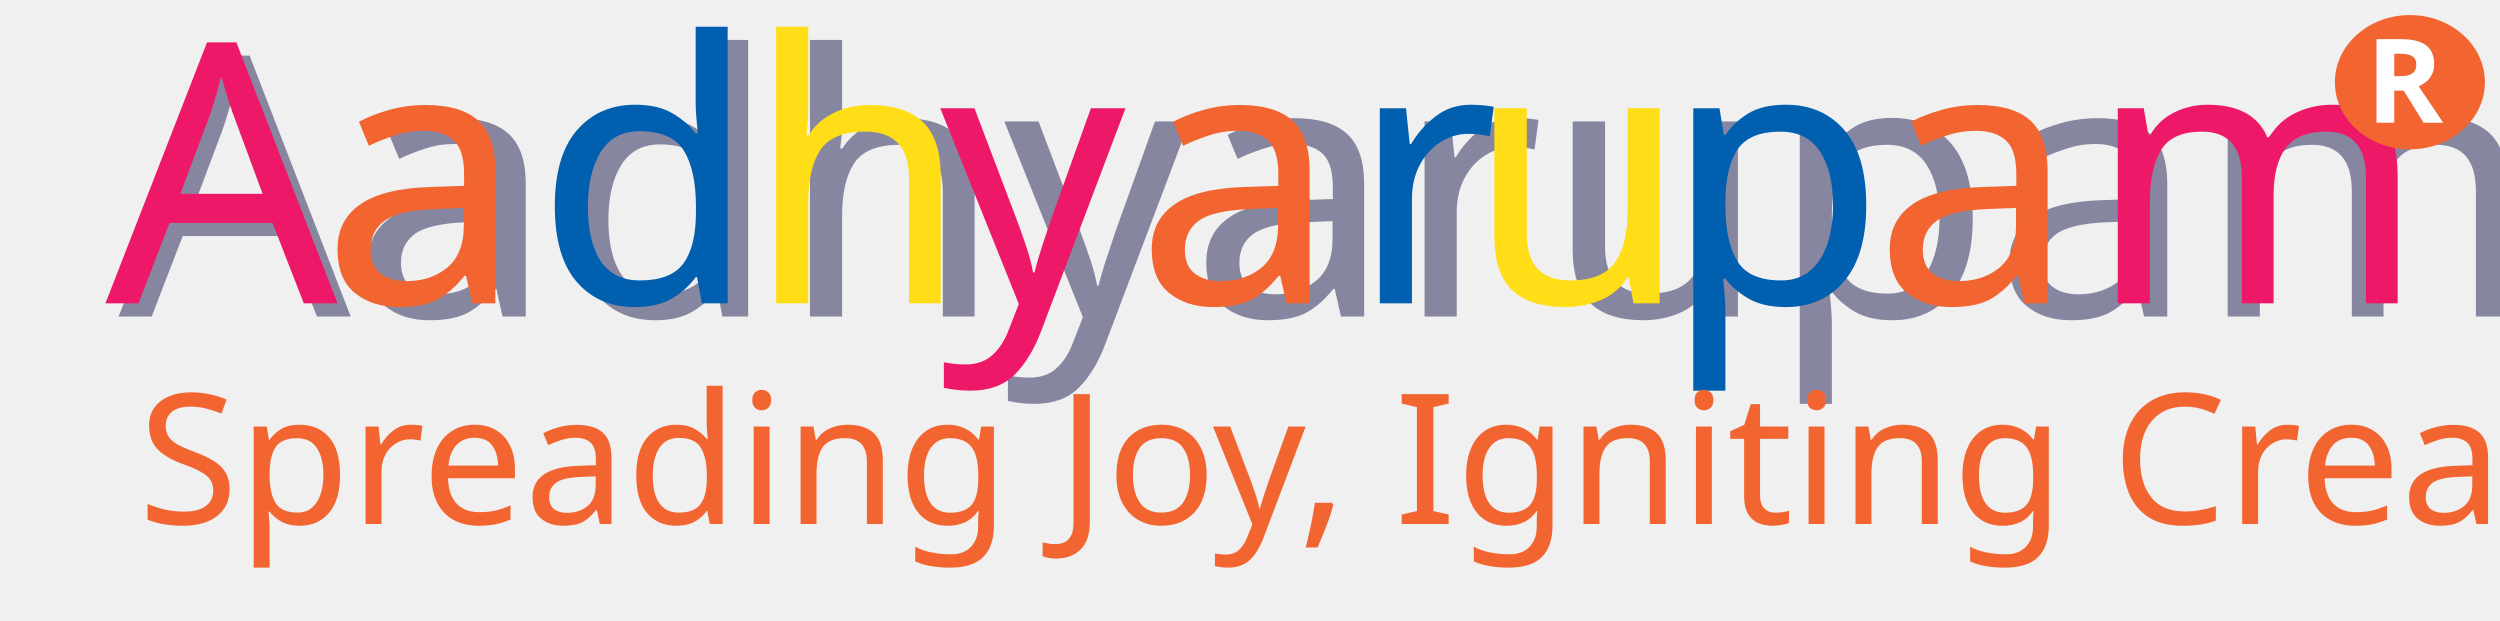
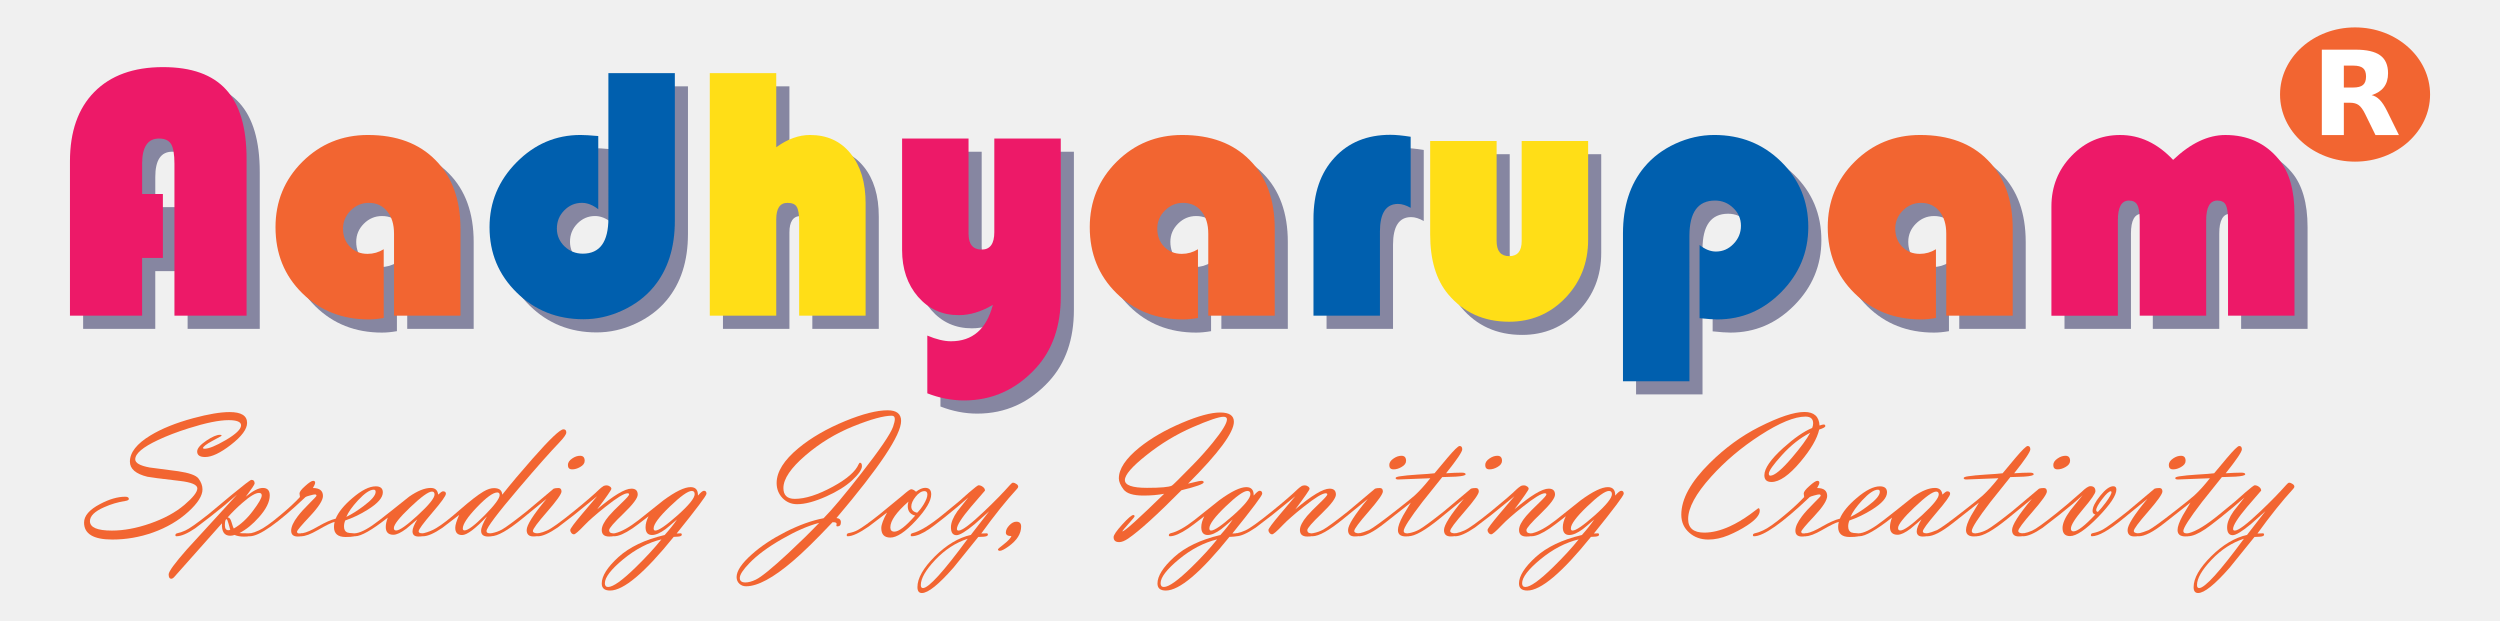
- <svg xmlns="http://www.w3.org/2000/svg" id="Layer_1" data-name="Layer 1" viewBox="0 0 284.56 70.62" version="1.1">
-   <defs id="defs4">
-     <style id="style2">
-       .cls-1 {
+ <svg xmlns="http://www.w3.org/2000/svg" data-name="Layer 1" version="1.1" viewBox="0 0 284.56 70.62">
+   <defs>
+     <style>.cls-1 {
        opacity: 0.5;
      }

      .cls-2, .cls-3 {
        font-size: 41.42px;
        font-family: Bauhaus93, "Bauhaus 93";
      }

      .cls-2 {
        fill: #1b1c51;
      }

      .cls-3 {
        fill: #ed1968;
      }

      .cls-4, .cls-9 {
        fill: #f26531;
      }

      .cls-5 {
        fill: #005fae;
      }

      .cls-6, .cls-8 {
        fill: #ffde17;
      }

      .cls-6 {
        letter-spacing: 0em;
      }

      .cls-7 {
        letter-spacing: 0em;
      }

      .cls-9 {
        font-size: 20.71px;
        font-family: VladimirScript, Vladimir Script;
      }

      .cls-10 {
        font-size: 10.36px;
        fill: #fff;
        font-family: Calibri-Bold, Calibri;
        font-weight: 700;
-       }
-     </style>
+       }</style>
  </defs>
-   <g id="g42">
-     <g id="g32" transform="translate(12)">
-       <g class="cls-1" id="g8">
-         <text class="cls-2" transform="translate(1.5,36.03)" id="text6">Aadhyarupam</text>
+   <g transform="translate(-6.2425 1.4025)" opacity=".998">
+     <g transform="translate(12)">
+       <g class="cls-1">
+         <g class="cls-2" transform="translate(1.5,36.03)" fill="#1b1c51" aria-label="Aadhyarupam">
+           <path d="m12.782-13.854v7.281h-2.366v6.573h-8.211v-17.555q0-5.097 2.771-7.908 2.791-2.831 7.827-2.831 4.854 0 7.18 2.568 2.326 2.548 2.326 7.888v17.838h-8.211v-17.292q0-1.618-0.384-2.245-0.384-0.627-1.375-0.627-1.921 0-1.921 2.872v3.438z" />
+           <path d="m37.921-7.564v7.827q-0.93 0.162-1.699 0.162-4.551 0-7.584-2.993-3.034-2.993-3.034-7.503 0-4.389 3.054-7.443 3.074-3.054 7.463-3.054 4.894 0 7.706 2.872 2.831 2.852 2.831 7.807v9.89h-7.564v-9.344q0-1.598-0.789-2.548-0.769-0.951-2.083-0.951-1.193 0-2.063 0.87-0.87 0.87-0.87 2.063 0 1.254 0.789 2.063t2.002 0.809q0.991 0 1.84-0.526z" />
+           <path d="m63.485-27.607h7.564v16.807q0 4.631-2.427 7.544-1.395 1.679-3.559 2.67-2.144 0.991-4.409 0.991-4.51 0-7.604-3.034-3.094-3.034-3.094-7.443 0-4.267 3.074-7.382 3.074-3.115 7.281-3.115 0.667 0 2.022 0.121v8.332q-0.93-0.728-1.861-0.728-1.173 0-2.022 0.87-0.829 0.849-0.829 2.063 0 1.173 0.87 2.022 0.87 0.829 2.083 0.829 2.912 0 2.912-4.025z" />
+           <path d="m82.597-27.607v8.434q1.921-1.395 3.843-1.395 2.912 0 4.611 2.103 1.719 2.103 1.719 5.683v12.782h-7.564v-10.658q0-1.294-0.283-1.739-0.263-0.445-1.052-0.445-1.274 0-1.274 1.881v10.962h-7.564v-27.607z" />
+           <path d="m99.788 8.838v-6.573q1.537 0.647 2.69 0.647 3.681 0 4.773-4.146-1.982 1.173-3.883 1.173-2.811 0-4.631-2.083-1.82-2.103-1.82-5.339v-12.681h7.564v10.84q0 1.8 1.497 1.8 1.436 0 1.436-1.982v-10.658h7.564v18q0 5.036-2.831 8.13-3.377 3.681-8.171 3.681-2.103 0-4.186-0.809z" />
+           <path d="m130.59-7.564v7.827q-0.93 0.162-1.699 0.162-4.551 0-7.584-2.993-3.034-2.993-3.034-7.503 0-4.389 3.054-7.443 3.074-3.054 7.463-3.054 4.894 0 7.706 2.872 2.831 2.852 2.831 7.807v9.89h-7.564v-9.344q0-1.598-0.789-2.548-0.769-0.951-2.083-0.951-1.193 0-2.063 0.87t-0.87 2.063q0 1.254 0.789 2.063t2.002 0.809q0.991 0 1.84-0.526z" />
+           <path d="m154.8-20.366v8.09q-0.789-0.445-1.436-0.445-2.063 0-2.063 3.155v9.566h-7.564v-11.022q0-4.369 2.386-6.957 2.386-2.609 6.371-2.609 0.89 0 2.306 0.222z" />
+           <path d="m157.02-19.881h7.564v11.386q0 1.719 1.436 1.719 1.416 0 1.416-1.719v-11.386h7.564v11.245q0 3.924-2.609 6.634-2.609 2.69-6.391 2.69-4.308 0-6.937-3.135-2.043-2.447-2.043-6.795z" />
+           <path d="m186.53 7.463h-7.564v-16.827q0-4.631 2.427-7.544 1.395-1.679 3.539-2.67 2.164-0.991 4.429-0.991 4.51 0 7.604 3.034 3.094 3.034 3.094 7.443 0 4.288-3.074 7.402-3.074 3.115-7.281 3.115-0.688 0-2.022-0.142v-8.332q0.93 0.748 1.861 0.748 1.173 0 2.002-0.87 0.849-0.87 0.849-2.063t-0.87-2.022q-0.87-0.849-2.083-0.849-2.912 0-2.912 4.025z" />
+           <path d="m214.58-7.564v7.827q-0.93 0.162-1.699 0.162-4.551 0-7.584-2.993-3.034-2.993-3.034-7.503 0-4.389 3.054-7.443 3.074-3.054 7.463-3.054 4.894 0 7.706 2.872 2.831 2.852 2.831 7.807v9.89h-7.564v-9.344q0-1.598-0.789-2.548-0.769-0.951-2.083-0.951-1.193 0-2.063 0.87t-0.87 2.063q0 1.254 0.789 2.063t2.002 0.809q0.991 0 1.84-0.526z" />
+           <path d="m255.4 0h-7.564v-10.881q0-1.254-0.263-1.739-0.263-0.485-0.951-0.485-1.274 0-1.274 2.245v10.861h-7.564v-10.881q0-1.254-0.283-1.739-0.263-0.485-0.951-0.485-1.254 0-1.254 2.245v10.861h-7.564v-12.418q0-3.398 2.285-5.764 2.285-2.386 5.542-2.386 3.357 0 6.027 2.831 2.973-2.831 5.946-2.831 3.782 0 6.067 2.751 1.8 2.144 1.8 6.249z" />
+         </g>
      </g>
-       <text class="cls-3" transform="translate(0,34.53)" id="text30">A<tspan class="cls-4" x="24.51" y="0" id="tspan10">a</tspan>
-         <tspan class="cls-5" x="48.87" y="0" id="tspan12">d</tspan>
-         <tspan class="cls-6" x="72.83" y="0" id="tspan14">h</tspan>
-         <tspan class="cls-7" x="94.98" y="0" id="tspan16">y</tspan>
-         <tspan class="cls-4" x="117.19" y="0" id="tspan18">a</tspan>
-         <tspan class="cls-5" x="141.54" y="0" id="tspan20">r</tspan>
-         <tspan class="cls-8" x="154.83" y="0" id="tspan22">u</tspan>
-         <tspan class="cls-5" x="177.22" y="0" id="tspan24">p</tspan>
-         <tspan class="cls-4" x="201.19" y="0" id="tspan26">a</tspan>
-         <tspan x="225.54" y="0" id="tspan28">m</tspan>
-       </text>
+       <g class="cls-3" transform="translate(0,34.53)" fill="#ed1968" aria-label="Aadhyarupam">
+         <path d="m12.782-13.854v7.281h-2.366v6.573h-8.211v-17.555q0-5.097 2.771-7.908 2.791-2.831 7.827-2.831 4.854 0 7.18 2.568 2.326 2.548 2.326 7.888v17.838h-8.211v-17.292q0-1.618-0.384-2.245-0.384-0.627-1.375-0.627-1.921 0-1.921 2.872v3.438z" fill="#ed1968" />
+         <path d="m37.919-7.564v7.827q-0.93 0.162-1.699 0.162-4.551 0-7.584-2.993-3.034-2.993-3.034-7.503 0-4.389 3.054-7.443 3.074-3.054 7.463-3.054 4.894 0 7.706 2.872 2.831 2.852 2.831 7.807v9.89h-7.564v-9.344q0-1.598-0.789-2.548-0.769-0.951-2.083-0.951-1.193 0-2.063 0.87-0.87 0.87-0.87 2.063 0 1.254 0.789 2.063t2.002 0.809q0.991 0 1.84-0.526z" fill="#f26531" />
+         <path d="m63.492-27.607h7.564v16.807q0 4.631-2.427 7.544-1.395 1.679-3.559 2.67-2.144 0.991-4.409 0.991-4.51 0-7.604-3.034-3.094-3.034-3.094-7.443 0-4.267 3.074-7.382 3.074-3.115 7.281-3.115 0.667 0 2.022 0.121v8.332q-0.93-0.728-1.861-0.728-1.173 0-2.022 0.87-0.829 0.849-0.829 2.063 0 1.173 0.87 2.022 0.87 0.829 2.083 0.829 2.912 0 2.912-4.025z" fill="#005fae" />
+         <path d="m82.598-27.607v8.434q1.921-1.395 3.843-1.395 2.912 0 4.611 2.103 1.719 2.103 1.719 5.683v12.782h-7.564v-10.658q0-1.294-0.283-1.739-0.263-0.445-1.052-0.445-1.274 0-1.274 1.881v10.962h-7.564v-27.607z" fill="#ffde17" />
+         <path d="m99.793 8.838v-6.573q1.537 0.647 2.69 0.647 3.681 0 4.773-4.146-1.982 1.173-3.883 1.173-2.811 0-4.631-2.083-1.82-2.103-1.82-5.339v-12.681h7.564v10.84q0 1.8 1.497 1.8 1.436 0 1.436-1.982v-10.658h7.564v18q0 5.036-2.831 8.13-3.377 3.681-8.171 3.681-2.103 0-4.186-0.809z" />
+         <path d="m130.6-7.564v7.827q-0.93 0.162-1.699 0.162-4.551 0-7.584-2.993-3.034-2.993-3.034-7.503 0-4.389 3.054-7.443 3.074-3.054 7.463-3.054 4.894 0 7.706 2.872 2.831 2.852 2.831 7.807v9.89h-7.564v-9.344q0-1.598-0.789-2.548-0.769-0.951-2.083-0.951-1.193 0-2.063 0.87t-0.87 2.063q0 1.254 0.789 2.063t2.002 0.809q0.991 0 1.84-0.526z" fill="#f26531" />
+         <path d="m154.81-20.366v8.09q-0.789-0.445-1.436-0.445-2.063 0-2.063 3.155v9.566h-7.564v-11.022q0-4.369 2.386-6.957 2.386-2.609 6.371-2.609 0.89 0 2.306 0.222z" fill="#005fae" />
+         <path d="m157.03-19.881h7.564v11.386q0 1.719 1.436 1.719 1.416 0 1.416-1.719v-11.386h7.564v11.245q0 3.924-2.609 6.634-2.609 2.69-6.391 2.69-4.308 0-6.937-3.135-2.043-2.447-2.043-6.795z" fill="#ffde17" />
+         <path d="m186.54 7.463h-7.564v-16.827q0-4.631 2.427-7.544 1.395-1.679 3.539-2.67 2.164-0.991 4.429-0.991 4.51 0 7.604 3.034 3.094 3.034 3.094 7.443 0 4.288-3.074 7.402-3.074 3.115-7.281 3.115-0.688 0-2.022-0.142v-8.332q0.93 0.748 1.861 0.748 1.173 0 2.002-0.87 0.849-0.87 0.849-2.063t-0.87-2.022q-0.87-0.849-2.083-0.849-2.912 0-2.912 4.025z" fill="#005fae" />
+         <path d="m214.6-7.564v7.827q-0.93 0.162-1.699 0.162-4.551 0-7.584-2.993-3.034-2.993-3.034-7.503 0-4.389 3.054-7.443 3.074-3.054 7.463-3.054 4.894 0 7.706 2.872 2.831 2.852 2.831 7.807v9.89h-7.564v-9.344q0-1.598-0.789-2.548-0.769-0.951-2.083-0.951-1.193 0-2.063 0.87t-0.87 2.063q0 1.254 0.789 2.063t2.002 0.809q0.991 0 1.84-0.526z" fill="#f26531" />
+         <path d="m255.41 0h-7.564v-10.881q0-1.254-0.263-1.739-0.263-0.485-0.951-0.485-1.274 0-1.274 2.245v10.861h-7.564v-10.881q0-1.254-0.283-1.739-0.263-0.485-0.951-0.485-1.254 0-1.254 2.245v10.861h-7.564v-12.418q0-3.398 2.285-5.764 2.285-2.386 5.542-2.386 3.357 0 6.027 2.831 2.973-2.831 5.946-2.831 3.782 0 6.067 2.751 1.8 2.144 1.8 6.249z" />
+       </g>
    </g>
-     <text class="cls-9" id="text34" x="15.74" y="59.637">Spreading Joy, Igniting Creativity</text>
-     <g id="g40" transform="translate(4.083565,-4.513414)">
-       <ellipse class="cls-4" cx="270.219" cy="13.87" rx="8.539" ry="7.64" id="ellipse36" style="stroke-width:0.864" />
-       <text xml:space="preserve" style="font-style:normal;font-weight:normal;font-size:13.333px;line-height:1.25;font-family:sans-serif;fill:#ffffff;fill-opacity:1;stroke:none" x="265.217" y="18.484" id="text51">
-         <tspan id="tspan49" x="265.217" y="18.484" style="font-style:normal;font-variant:normal;font-weight:bold;font-stretch:normal;font-size:13.333px;font-family:sans-serif;-inkscape-font-specification:'sans-serif Bold';fill:#ffffff">R</tspan>
-       </text>
+     <g class="cls-9" fill="#f26531" aria-label="Spreading Joy, Igniting Creativity">
+       <path d="m29.291 54.297q0 1.082-1.598 2.538-1.669 1.527-4.045 2.376-2.255 0.799-4.621 0.799-3.216 0-3.216-1.931 0-1.153 1.81-2.103 1.577-0.839 2.872-0.839 0.415 0 0.415 0.253 0 0.172-0.425 0.233-1.234 0.192-2.386 0.708-1.618 0.708-1.618 1.588 0 1.072 2.498 1.072 2.033 0 4.358-0.809 2.376-0.829 3.893-2.114 1.476-1.254 1.476-1.881 0-0.617-1.992-0.849-3.297-0.384-3.691-0.475-1.992-0.485-1.992-1.719 0-1.567 2.336-2.983 1.911-1.163 4.864-1.962 2.589-0.698 4.146-0.698 1.992 0 1.992 1.234 0 1.062-1.851 2.498-1.79 1.385-2.922 1.385-0.91 0-0.91-0.627 0-0.526 1.042-1.234 0.991-0.667 1.547-0.667 0.192 0 0.192 0.121l-1.042 0.566q-1.042 0.566-1.082 0.829 0.051 0.071 0.172 0.071 0.728 0 2.397-0.971 1.77-1.032 1.77-1.699 0-0.587-1.416-0.587-1.618 0-4.561 0.93-1.982 0.627-3.479 1.335-2.589 1.214-2.589 2.194 0 0.627 1.638 0.93l3.246 0.425q1.901 0.283 2.316 0.829 0.455 0.617 0.455 1.234z" />
+       <path d="m33.224 54.894q-1.335 1.183-2.963 2.457l-1.81 1.385q-1.325 0.9-2.124 0.9-0.121 0-0.121-0.131 0-0.172 0.253-0.222 0.344-0.061 0.88-0.303 0.637-0.273 2.67-1.881l2.508-2.093q2.174-1.79 2.336-1.79 0.374 0 0.374 0.415 0 0.162-1.011 1.507 1.193-1.001 1.942-1.001 0.789 0 0.789 0.849 0 1.102-1.234 2.488-1.062 1.203-2.215 1.8 0.121 0.03 1.193 0.03 0.131 0 0.131 0.162 0 0.212-0.789 0.212-0.647 0-1.092-0.192-0.243 0.091-0.495 0.091-1.011 0-0.94-1.416l-5.41 6.088q-0.192 0.222-0.354 0.222-0.303 0-0.303-0.495 0-0.485 2.073-2.842l2.103-2.296zm-0.374 3.863q1.173-0.667 2.174-2.002 1.011-1.335 1.011-1.77 0-0.283-0.313-0.283-0.597 0-1.891 1.133-0.93 0.809-1.679 1.658 0.293 0 0.435 0.516 0.192 0.657 0.263 0.748zm-0.404 0.142-0.182-0.667q-0.152-0.536-0.222-0.536-0.202 0-0.202 0.688 0 0.566 0.404 0.566 0.111 0 0.202-0.051z" />
+       <path d="m40.384 55.167q-0.051-0.334-0.051-0.404 0-0.273 0.647-0.849 0.657-0.587 0.9-0.587 0.233 0 0.233 0.212 0 0.182-0.253 0.607 1.143 0 1.143 0.91 0 0.718-1.476 2.296-1.476 1.567-1.476 1.76 0 0.182 0.192 0.202l0.334-0.01q0.142 0 0.142 0.162 0 0.202-0.587 0.202-0.748 0-0.748-0.667 0-0.657 0.748-1.638 0.465-0.617 1.385-1.527 0.748-0.738 0.748-0.809 0-0.152-0.172-0.152-0.152 0-0.576 0.121-0.425 0.111-0.506 0.182-4.702 4.46-6.34 4.46-0.121 0-0.121-0.131 0-0.172 0.273-0.222 0.334-0.061 0.88-0.313 0.819-0.364 2.447-1.729 1.446-1.203 2.235-2.073z" />
+       <path d="m44.328 57.998q-0.506 0.121-1.901 0.93-1.234 0.708-1.871 0.708-0.121 0-0.121-0.131 0-0.182 0.263-0.222 0.617-0.101 1.739-0.758 1.234-0.708 2.012-0.89 0.465-1.123 1.921-2.356 1.547-1.325 2.639-1.325 0.809 0 0.809 0.688 0 0.9-1.709 1.962-1.254 0.789-2.568 1.234-0.142 0.324-0.142 0.678 0 0.526 0.364 0.688 0.182 0.071 0.688 0.091 0.364 0.01 0.364 0.172 0 0.253-1.244 0.253-1.315 0-1.315-1.143 0-0.263 0.071-0.576zm1.335-0.566q0.93-0.455 1.962-1.234 1.375-1.021 1.375-1.618 0-0.243-0.222-0.243-0.657 0-1.79 1.214-1.011 1.102-1.325 1.881z" />
+       <path d="m50.385 57.513q-2.7 2.124-3.721 2.124-0.121 0-0.121-0.131 0-0.182 0.243-0.222 0.951-0.152 2.629-1.466l1.304-1.021 2.093-1.669q1.436-0.991 2.457-0.991 0.758 0 0.849 0.758 0.394-0.374 0.546-0.374 0.334 0 0.334 0.273 0 0.354-1.557 2.164-1.547 1.81-1.547 2.114 0 0.212 0.334 0.222 0.334 0.01 0.334 0.172 0 0.202-0.688 0.202-0.678 0-0.678-0.597 0-0.475 0.546-1.355l-1.254 1.062q-0.92 0.688-1.466 0.688-0.87 0-0.87-0.88 0-0.485 0.233-1.072zm5.026-2.963q-0.597 0-2.467 1.78-1.871 1.78-1.871 2.376 0 0.273 0.263 0.273 0.576 0 2.467-1.739 1.901-1.749 1.901-2.356 0-0.334-0.293-0.334z" />
+       <path d="m58.505 57.21-1.911 1.466q-1.416 0.961-2.194 0.961-0.121 0-0.121-0.121 0-0.182 0.202-0.233 0.779-0.192 1.416-0.576 0.961-0.566 2.69-2.083 1.739-1.517 2.68-2.073 0.667-0.394 1.203-0.394 0.9 0 0.94 0.748 1.517-1.911 3.438-4.085 2.953-3.357 3.529-3.357 0.324 0 0.324 0.364 0 0.303-0.819 1.163-1.527 1.588-4.551 5.137-3.711 4.358-3.711 4.925 0 0.233 0.334 0.243 0.334 0.01 0.334 0.172 0 0.202-0.485 0.202-0.799 0-0.799-0.657 0-0.526 0.667-1.638-1.992 2.124-2.831 2.124-0.779 0-0.779-0.829 0-0.465 0.445-1.456zm0.617 1.76q0.576 0 2.285-1.719 1.709-1.729 1.709-2.306 0-0.293-0.273-0.293-0.708 0-2.316 1.679-1.608 1.679-1.608 2.427 0 0.212 0.202 0.212z" />
+       <path d="m71.368 52.022q-0.485 0-0.485-0.495 0-0.415 0.495-0.748 0.445-0.303 0.89-0.303 0.526 0 0.526 0.576 0 0.415-0.526 0.708-0.455 0.263-0.9 0.263zm-4.47 7.008q0 0.273 0.587 0.273 0.131 0 0.131 0.162 0 0.192-0.667 0.192-0.758 0-0.758-0.728 0-0.849 2.255-3.549l-2.761 2.255q-2.447 2.002-3.549 2.002-0.121 0-0.121-0.131 0-0.182 0.202-0.222 0.637-0.121 1.163-0.415 0.657-0.364 2.791-2.053l3.094-2.599q0.202-0.071 0.546-0.071 0.344 0 0.344 0.394 0 0.425-1.628 2.296-1.628 1.861-1.628 2.194z" />
+       <path d="m74.21 56.573q2.781-2.356 3.903-2.356 0.718 0 0.718 0.678 0 0.597-1.628 2.164-1.628 1.557-1.628 1.881 0 0.324 0.364 0.354 0.364 0.02 0.364 0.172 0 0.202-0.728 0.202-0.839 0-0.839-0.748 0-0.627 0.809-1.588 0.415-0.495 1.497-1.527 0.809-0.769 0.809-0.93 0-0.131-0.182-0.131-0.576 0-2.508 1.537-1.608 1.274-2.386 2.093-0.991 1.042-1.203 1.042-0.162 0-0.293-0.152-0.131-0.162-0.131-0.334 0-0.233 1.395-1.881l1.669-1.972-2.589 2.103-1.911 1.466q-1.456 0.991-2.235 0.991-0.131 0-0.131-0.121 0-0.182 0.283-0.243 0.384-0.071 0.9-0.303 0.738-0.324 3.014-2.164 2.043-1.658 2.943-2.538 0.152-0.152 0.475-0.364 0.162-0.061 0.344-0.061 0.172 0 0.344 0.121 0.182 0.111 0.182 0.273 0 0.182-1.618 2.336z" />
+       <path d="m80.065 57.361q-1.426 1.112-1.83 1.375-1.335 0.9-2.073 0.9-0.131 0-0.131-0.121 0-0.172 0.243-0.233 1.072-0.253 2.659-1.486l2.831-2.255q2.043-1.497 3.084-1.497 0.86 0 0.839 0.961 0.475-0.546 0.678-0.546 0.293 0 0.293 0.334 0 0.313-3.398 4.53 0.061 0 0.233-0.01 0.142-0.01 0.222-0.01 0.131 0 0.131 0.162 0 0.172-0.394 0.212l-0.526 0.03q-4.925 6.108-7.24 6.108-0.951 0-0.951-0.799 0-1.274 1.891-3.003 1.891-1.719 5.269-2.518 0.87-0.971 1.406-1.77-1.032 0.9-1.304 1.102-0.91 0.667-1.537 0.667-0.738 0-0.738-0.89 0-0.566 0.344-1.244zm5.248-2.518q0-0.364-0.334-0.364-0.647 0-2.498 1.78-1.84 1.77-1.84 2.478 0 0.253 0.192 0.253 0.566 0 2.498-1.709 1.982-1.76 1.982-2.437zm-3.782 5.147q-2.255 0.546-4.348 2.265-2.093 1.729-2.093 2.73 0 0.425 0.374 0.425 0.849 0 3.165-2.265 1.729-1.689 2.902-3.155z" />
+       <path d="m101.45 57.564q0.506 0.04 0.506 0.485 0 0.465-0.394 0.465-0.091 0-0.111-0.051-0.02-0.04 0-0.111 0.02-0.101 0.02-0.121 0-0.212-0.465-0.192-2.811 2.983-4.52 4.429-3.347 2.862-5.319 2.862-0.465 0-0.769-0.293-0.313-0.293-0.313-0.758 0-1.042 1.729-2.579 1.557-1.395 3.843-2.558 2.336-1.183 4.328-1.557 1.416-1.416 4.277-5.087 3.175-4.055 3.63-5.319 0.202-0.576 0.202-0.88 0-0.384-0.344-0.384-1.375 0-4.348 1.193-3.003 1.203-5.481 3.327-2.508 2.154-2.508 3.711 0 1.234 1.294 1.234 1.79 0 4.348-1.395 2.386-1.304 2.922-2.548 0.061-0.131 0.131-0.172 0.243-0.01 0.243 0.394 0 0.576-1.123 1.618-1.072 0.991-2.943 1.83-1.972 0.88-3.307 0.88-0.991 0-1.669-0.698-0.667-0.708-0.667-1.709 0-1.921 2.498-3.984 2.144-1.77 5.309-3.074 2.993-1.224 4.824-1.224 1.537 0 1.537 1.214 0 2.376-7.362 11.053zm-1.962 0.546q-1.871 0.485-4.227 1.84-2.386 1.365-3.701 2.73-1.112 1.143-1.112 1.699 0 0.516 0.637 0.516 0.516 0 1.193-0.324 0.951-0.465 3.651-2.973 2.002-1.861 3.559-3.489z" />
+       <path d="m107.21 56.937-2.083 1.588q-1.598 1.112-2.386 1.112-0.121 0-0.121-0.121 0-0.192 0.202-0.233 0.617-0.111 1.052-0.354 0.758-0.415 2.467-1.77l2.67-2.194q0.769-0.678 0.94-0.678 0.253 0 0.556 0.283 0.587-0.445 1.042-0.445 0.688 0 0.688 0.738 0 1.102-1.76 3.003-1.79 1.921-2.892 1.921-1.031 0-1.031-1.082 0-0.566 0.657-1.77zm3.428 0.02q0.374-0.354 0.748-0.961 0.415-0.698 0.415-1.112 0-0.384-0.334-0.384-0.496 0-1.001 0.627-0.496 0.617-0.496 1.123 0 0.566 0.667 0.708zm-0.991-1.264q-2.063 1.8-2.063 2.933 0 0.485 0.465 0.485 0.758 0 2.366-1.83-0.849-0.202-0.849-1.092 0-0.233 0.081-0.495z" />
+       <path d="m117.93 59.323 0.627-0.02q0.131 0 0.131 0.162 0 0.182-0.465 0.222l-0.627 0.03-2.821 3.489q-2.538 2.892-3.6 2.892-0.506 0-0.506-0.678 0-1.507 1.982-3.489 1.992-1.972 4.096-2.447l2.093-2.7-1.658 1.476q-1.517 1.254-2.063 1.254-0.637 0-0.637-0.9 0-0.779 0.738-1.83l1.234-1.557q-1.193 1.062-2.74 2.296-1.264 1.001-1.709 1.294-1.224 0.819-1.982 0.819-0.121 0-0.121-0.131 0-0.172 0.202-0.222 1.274-0.313 3.519-2.154l1.77-1.456 1.143-1.011q0.961-0.829 1.082-0.829 0.263 0 0.495 0.182 0.243 0.172 0.243 0.425l-1.598 1.851q-1.598 1.891-1.598 2.518 0 0.182 0.202 0.182 0.607 0 2.963-2.245 1.729-1.648 2.872-2.943 0.233-0.263 0.334-0.263 0.192 0 0.394 0.142 0.212 0.131 0.212 0.313 0 0.101-0.131 0.243-1.861 2.022-4.075 5.087zm-1.537 0.597q-2.033 0.657-3.691 2.397-1.648 1.749-1.648 2.872 0 0.344 0.243 0.344 0.971 0 5.097-5.612z" />
+       <path d="m121.37 59.616q-0.637 0-0.637-0.404 0-0.404 0.394-0.819 0.394-0.415 0.799-0.415 0.546 0 0.546 0.556 0 1.224-1.426 2.255-0.708 0.506-1.001 0.506-0.212 0-0.212-0.192 0-0.03 0.678-0.566 0.718-0.566 0.86-0.92z" />
+       <path d="m141.47 53.65 0.779-0.182q0.546-0.142 0.748-0.142 0.253 0 0.253 0.172 0 0.283-2.528 0.9-4.136 4.176-6.067 5.501-0.597 0.404-1.021 0.404-0.637 0-0.637-0.566 0-0.354 0.981-1.436 0.981-1.082 1.264-1.082 0.142 0 0.142 0.152 0 0.081-0.627 0.779-0.678 0.758-0.769 0.92l0.02 0.01q0.384-0.02 4.743-4.277-1.092 0.202-2.356 0.202-1.749 0-2.275-0.708-0.526-0.708-0.526-1.244 0-1.618 2.316-3.499 1.992-1.608 4.884-2.831 2.761-1.173 4.338-1.173 1.557 0 1.557 1.052 0 1.83-5.218 7.048zm4.429-7.321q0-0.293-0.394-0.293-0.779 0-3.519 1.193-2.771 1.203-5.238 3.165-2.467 1.952-2.467 2.842 0 0.89 2.518 0.89 2.336 0 2.831-0.253 0.142-0.061 2.386-2.356 1.163-1.183 2.265-2.528 1.618-1.992 1.618-2.659z" />
+       <path d="m143.32 57.361q-1.426 1.112-1.83 1.375-1.335 0.9-2.073 0.9-0.131 0-0.131-0.121 0-0.172 0.243-0.233 1.072-0.253 2.659-1.486l2.831-2.255q2.043-1.497 3.084-1.497 0.86 0 0.839 0.961 0.475-0.546 0.678-0.546 0.293 0 0.293 0.334 0 0.313-3.398 4.53 0.061 0 0.233-0.01 0.142-0.01 0.222-0.01 0.131 0 0.131 0.162 0 0.172-0.394 0.212l-0.526 0.03q-4.925 6.108-7.24 6.108-0.951 0-0.951-0.799 0-1.274 1.891-3.003 1.891-1.719 5.269-2.518 0.87-0.971 1.406-1.77-1.032 0.9-1.304 1.102-0.91 0.667-1.537 0.667-0.738 0-0.738-0.89 0-0.566 0.344-1.244zm5.248-2.518q0-0.364-0.334-0.364-0.647 0-2.498 1.78-1.84 1.77-1.84 2.478 0 0.253 0.192 0.253 0.566 0 2.498-1.709 1.982-1.76 1.982-2.437zm-3.782 5.147q-2.255 0.546-4.348 2.265-2.093 1.729-2.093 2.73 0 0.425 0.374 0.425 0.849 0 3.165-2.265 1.729-1.689 2.902-3.155z" />
+       <path d="m153.68 56.573q2.781-2.356 3.903-2.356 0.718 0 0.718 0.678 0 0.597-1.628 2.164-1.628 1.557-1.628 1.881 0 0.324 0.364 0.354 0.364 0.02 0.364 0.172 0 0.202-0.728 0.202-0.839 0-0.839-0.748 0-0.627 0.809-1.588 0.415-0.495 1.497-1.527 0.809-0.769 0.809-0.93 0-0.131-0.182-0.131-0.576 0-2.508 1.537-1.608 1.274-2.386 2.093-0.991 1.042-1.203 1.042-0.162 0-0.293-0.152-0.131-0.162-0.131-0.334 0-0.233 1.395-1.881l1.669-1.972-2.589 2.103-1.911 1.466q-1.456 0.991-2.235 0.991-0.131 0-0.131-0.121 0-0.182 0.283-0.243 0.384-0.071 0.9-0.303 0.738-0.324 3.014-2.164 2.043-1.658 2.943-2.538 0.152-0.152 0.475-0.364 0.162-0.061 0.344-0.061 0.172 0 0.344 0.121 0.182 0.111 0.182 0.273 0 0.182-1.618 2.336z" />
+       <path d="m164.86 52.022q-0.485 0-0.485-0.495 0-0.415 0.496-0.748 0.445-0.303 0.89-0.303 0.526 0 0.526 0.576 0 0.415-0.526 0.708-0.455 0.263-0.9 0.263zm-4.47 7.008q0 0.273 0.587 0.273 0.131 0 0.131 0.162 0 0.192-0.667 0.192-0.758 0-0.758-0.728 0-0.849 2.255-3.549l-2.761 2.255q-2.447 2.002-3.549 2.002-0.121 0-0.121-0.131 0-0.182 0.202-0.222 0.637-0.121 1.163-0.415 0.657-0.364 2.791-2.053l3.094-2.599q0.202-0.071 0.546-0.071t0.344 0.394q0 0.425-1.628 2.296-1.628 1.861-1.628 2.194z" />
+       <path d="m169.04 53.033-3.64 0.142q-0.303 0-0.303-0.162 0-0.131 0.495-0.202 0.698-0.111 1.962-0.192 1.406-0.081 1.972-0.152l1.446-1.729q1.163-1.375 1.406-1.375 0.303 0 0.303 0.384 0 0.415-1.84 2.72 1.062-0.071 1.76-0.071 0.465 0 0.465 0.182 0 0.202-1.123 0.273l-1.537 0.051-2.255 2.821q-2.134 2.781-2.134 3.317 0 0.253 0.344 0.263 0.344 0 0.344 0.162 0 0.192-0.445 0.192-0.9 0-0.9-0.728 0-0.576 0.587-1.648l0.88-1.476-2.993 2.356q-1.871 1.476-2.882 1.476-0.121 0-0.121-0.131 0-0.172 0.202-0.222 0.344-0.071 1.042-0.354 0.678-0.354 3.014-2.184 1.729-1.345 2.174-1.749 0.799-0.728 1.78-1.962z" />
+       <path d="m175.78 52.022q-0.485 0-0.485-0.495 0-0.415 0.496-0.748 0.445-0.303 0.89-0.303 0.526 0 0.526 0.576 0 0.415-0.526 0.708-0.455 0.263-0.9 0.263zm-4.47 7.008q0 0.273 0.587 0.273 0.131 0 0.131 0.162 0 0.192-0.667 0.192-0.758 0-0.758-0.728 0-0.849 2.255-3.549l-2.761 2.255q-2.447 2.002-3.549 2.002-0.121 0-0.121-0.131 0-0.182 0.202-0.222 0.637-0.121 1.163-0.415 0.657-0.364 2.791-2.053l3.094-2.599q0.202-0.071 0.546-0.071t0.344 0.394q0 0.425-1.628 2.296-1.628 1.861-1.628 2.194z" />
+       <path d="m178.62 56.573q2.781-2.356 3.903-2.356 0.718 0 0.718 0.678 0 0.597-1.628 2.164-1.628 1.557-1.628 1.881 0 0.324 0.364 0.354 0.364 0.02 0.364 0.172 0 0.202-0.728 0.202-0.839 0-0.839-0.748 0-0.627 0.809-1.588 0.415-0.495 1.497-1.527 0.809-0.769 0.809-0.93 0-0.131-0.182-0.131-0.576 0-2.508 1.537-1.608 1.274-2.386 2.093-0.991 1.042-1.203 1.042-0.162 0-0.293-0.152-0.131-0.162-0.131-0.334 0-0.233 1.395-1.881l1.669-1.972-2.589 2.103-1.911 1.466q-1.456 0.991-2.235 0.991-0.131 0-0.131-0.121 0-0.182 0.283-0.243 0.384-0.071 0.9-0.303 0.738-0.324 3.014-2.164 2.043-1.658 2.943-2.538 0.152-0.152 0.475-0.364 0.162-0.061 0.344-0.061 0.172 0 0.344 0.121 0.182 0.111 0.182 0.273 0 0.182-1.618 2.336z" />
+       <path d="m184.47 57.361q-1.426 1.112-1.83 1.375-1.335 0.9-2.073 0.9-0.131 0-0.131-0.121 0-0.172 0.243-0.233 1.072-0.253 2.659-1.486l2.831-2.255q2.043-1.497 3.084-1.497 0.86 0 0.839 0.961 0.475-0.546 0.678-0.546 0.293 0 0.293 0.334 0 0.313-3.398 4.53 0.061 0 0.233-0.01 0.142-0.01 0.222-0.01 0.131 0 0.131 0.162 0 0.172-0.394 0.212l-0.526 0.03q-4.925 6.108-7.24 6.108-0.951 0-0.951-0.799 0-1.274 1.891-3.003 1.891-1.719 5.269-2.518 0.87-0.971 1.406-1.77-1.031 0.9-1.304 1.102-0.91 0.667-1.537 0.667-0.738 0-0.738-0.89 0-0.566 0.344-1.244zm5.248-2.518q0-0.364-0.334-0.364-0.647 0-2.498 1.78-1.84 1.77-1.84 2.478 0 0.253 0.192 0.253 0.566 0 2.498-1.709 1.982-1.76 1.982-2.437zm-3.782 5.147q-2.255 0.546-4.348 2.265-2.093 1.729-2.093 2.73 0 0.425 0.374 0.425 0.849 0 3.165-2.265 1.729-1.689 2.902-3.155z" />
+       <path d="m213.31 47.492q-0.344 1.537-2.134 3.671-1.931 2.296-3.297 2.296-0.809 0-0.809-0.769 0-1.163 2.134-3.094 1.911-1.719 3.307-2.285 0.111-0.273 0.111-0.526 0-0.769-0.87-0.769-1.871 0-5.157 2.124-3.196 2.063-5.582 4.712-2.619 2.902-2.619 4.824 0 1.547 1.84 1.547 1.335 0 2.912-0.718 1.102-0.506 2.275-1.345l0.961-0.718q0.162 0 0.162 0.293 0 0.728-1.436 1.669-0.951 0.627-2.134 1.123-1.173 0.485-2.285 0.485-1.274 0-2.154-0.769-0.92-0.799-0.92-2.063 0-2.67 3.226-5.865 2.599-2.579 5.612-4.106 3.398-1.719 5.178-1.719 1.638 0 1.719 1.547 0.324-0.121 0.475-0.121 0.182 0 0.182 0.182 0 0.172-0.698 0.394zm-1.021 0.364q-1.719 0.88-3.216 2.538-1.497 1.648-1.497 2.124 0 0.222 0.172 0.222 0.708 0 2.457-2.043 1.507-1.76 2.083-2.842z" />
+       <path d="m211.6 55.167q-0.051-0.334-0.051-0.404 0-0.273 0.647-0.849 0.657-0.587 0.9-0.587 0.233 0 0.233 0.212 0 0.182-0.253 0.607 1.143 0 1.143 0.91 0 0.718-1.476 2.296-1.476 1.567-1.476 1.76 0 0.182 0.192 0.202l0.334-0.01q0.142 0 0.142 0.162 0 0.202-0.587 0.202-0.748 0-0.748-0.667 0-0.657 0.748-1.638 0.465-0.617 1.385-1.527 0.748-0.738 0.748-0.809 0-0.152-0.172-0.152-0.152 0-0.576 0.121-0.425 0.111-0.506 0.182-4.702 4.46-6.34 4.46-0.121 0-0.121-0.131 0-0.172 0.273-0.222 0.334-0.061 0.88-0.313 0.819-0.364 2.447-1.729 1.446-1.203 2.235-2.073z" />
+       <path d="m215.54 57.998q-0.506 0.121-1.901 0.93-1.234 0.708-1.871 0.708-0.121 0-0.121-0.131 0-0.182 0.263-0.222 0.617-0.101 1.739-0.758 1.234-0.708 2.012-0.89 0.465-1.123 1.921-2.356 1.547-1.325 2.639-1.325 0.809 0 0.809 0.688 0 0.9-1.709 1.962-1.254 0.789-2.568 1.234-0.142 0.324-0.142 0.678 0 0.526 0.364 0.688 0.182 0.071 0.688 0.091 0.364 0.01 0.364 0.172 0 0.253-1.244 0.253-1.315 0-1.315-1.143 0-0.263 0.071-0.576zm1.335-0.566q0.93-0.455 1.962-1.234 1.375-1.021 1.375-1.618 0-0.243-0.222-0.243-0.657 0-1.79 1.214-1.011 1.102-1.325 1.881z" />
+       <path d="m221.6 57.513q-2.7 2.124-3.721 2.124-0.121 0-0.121-0.131 0-0.182 0.243-0.222 0.951-0.152 2.629-1.466l1.304-1.021 2.093-1.669q1.436-0.991 2.457-0.991 0.758 0 0.849 0.758 0.394-0.374 0.546-0.374 0.334 0 0.334 0.273 0 0.354-1.557 2.164-1.547 1.81-1.547 2.114 0 0.212 0.334 0.222 0.334 0.01 0.334 0.172 0 0.202-0.688 0.202-0.678 0-0.678-0.597 0-0.475 0.546-1.355l-1.254 1.062q-0.92 0.688-1.466 0.688-0.87 0-0.87-0.88 0-0.485 0.233-1.072zm5.026-2.963q-0.597 0-2.467 1.78-1.871 1.78-1.871 2.376 0 0.273 0.263 0.273 0.576 0 2.467-1.739 1.901-1.749 1.901-2.356 0-0.334-0.293-0.334z" />
+       <path d="m233.7 53.033-3.64 0.142q-0.303 0-0.303-0.162 0-0.131 0.496-0.202 0.698-0.111 1.962-0.192 1.406-0.081 1.972-0.152l1.446-1.729q1.163-1.375 1.406-1.375 0.303 0 0.303 0.384 0 0.415-1.84 2.72 1.062-0.071 1.76-0.071 0.465 0 0.465 0.182 0 0.202-1.123 0.273l-1.537 0.051-2.255 2.821q-2.134 2.781-2.134 3.317 0 0.253 0.344 0.263 0.344 0 0.344 0.162 0 0.192-0.445 0.192-0.9 0-0.9-0.728 0-0.576 0.587-1.648l0.88-1.476-2.993 2.356q-1.871 1.476-2.882 1.476-0.121 0-0.121-0.131 0-0.172 0.202-0.222 0.344-0.071 1.042-0.354 0.678-0.354 3.014-2.184 1.729-1.345 2.174-1.749 0.799-0.728 1.78-1.962z" />
+       <path d="m240.44 52.022q-0.485 0-0.485-0.495 0-0.415 0.496-0.748 0.445-0.303 0.89-0.303 0.526 0 0.526 0.576 0 0.415-0.526 0.708-0.455 0.263-0.9 0.263zm-4.47 7.008q0 0.273 0.587 0.273 0.131 0 0.131 0.162 0 0.192-0.667 0.192-0.758 0-0.758-0.728 0-0.849 2.255-3.549l-2.761 2.255q-2.447 2.002-3.549 2.002-0.121 0-0.121-0.131 0-0.182 0.202-0.222 0.637-0.121 1.163-0.415 0.657-0.364 2.791-2.053l3.094-2.599q0.202-0.071 0.546-0.071t0.344 0.394q0 0.425-1.628 2.296-1.628 1.861-1.628 2.194z" />
+       <path d="m244.74 57.159q-0.313-0.061-0.313-0.404 0-0.657 0.87-1.729 0.87-1.082 1.486-1.082 0.354 0 0.354 0.374 0 0.991-2.083 3.135-2.114 2.164-3.196 2.164-0.849 0-0.849-0.92 0-0.789 0.87-1.982l1.416-1.749q-0.991 0.92-2.68 2.255l-1.881 1.456q-1.416 0.961-2.204 0.961-0.121 0-0.121-0.121 0-0.192 0.253-0.233 0.354-0.061 0.88-0.283 0.617-0.263 2.781-1.992 0.981-0.769 2.842-2.407 0.678-0.667 1.011-0.667 0.576 0 0.576 0.576 0 0.374-1.395 2.022-1.395 1.638-1.395 2.235 0 0.313 0.293 0.313 0.688 0 2.488-1.921zm0.293-0.293q0.394-0.394 0.92-1.102 0.637-0.87 0.637-1.173l-0.081-0.081q-0.303 0-0.991 0.9-0.678 0.89-0.678 1.254 0 0.162 0.192 0.202z" />
+       <path d="m253.59 52.022q-0.485 0-0.485-0.495 0-0.415 0.495-0.748 0.445-0.303 0.89-0.303 0.526 0 0.526 0.576 0 0.415-0.526 0.708-0.455 0.263-0.9 0.263zm-4.47 7.008q0 0.273 0.587 0.273 0.131 0 0.131 0.162 0 0.192-0.667 0.192-0.758 0-0.758-0.728 0-0.849 2.255-3.549l-2.761 2.255q-2.447 2.002-3.549 2.002-0.121 0-0.121-0.131 0-0.182 0.202-0.222 0.637-0.121 1.163-0.415 0.657-0.364 2.791-2.053l3.094-2.599q0.202-0.071 0.546-0.071t0.344 0.394q0 0.425-1.628 2.296-1.628 1.861-1.628 2.194z" />
+       <path d="m257.78 53.033-3.64 0.142q-0.303 0-0.303-0.162 0-0.131 0.495-0.202 0.698-0.111 1.962-0.192 1.406-0.081 1.972-0.152l1.446-1.729q1.163-1.375 1.406-1.375 0.303 0 0.303 0.384 0 0.415-1.84 2.72 1.062-0.071 1.76-0.071 0.465 0 0.465 0.182 0 0.202-1.123 0.273l-1.537 0.051-2.255 2.821q-2.134 2.781-2.134 3.317 0 0.253 0.344 0.263 0.344 0 0.344 0.162 0 0.192-0.445 0.192-0.9 0-0.9-0.728 0-0.576 0.587-1.648l0.88-1.476-2.993 2.356q-1.871 1.476-2.882 1.476-0.121 0-0.121-0.131 0-0.172 0.202-0.222 0.344-0.071 1.042-0.354 0.678-0.354 3.014-2.184 1.729-1.345 2.174-1.749 0.799-0.728 1.78-1.962z" />
+       <path d="m263.19 59.323 0.627-0.02q0.131 0 0.131 0.162 0 0.182-0.465 0.222l-0.627 0.03-2.821 3.489q-2.538 2.892-3.6 2.892-0.506 0-0.506-0.678 0-1.507 1.982-3.489 1.992-1.972 4.096-2.447l2.093-2.7-1.658 1.476q-1.517 1.254-2.063 1.254-0.637 0-0.637-0.9 0-0.779 0.738-1.83l1.234-1.557q-1.193 1.062-2.74 2.296-1.264 1.001-1.709 1.294-1.224 0.819-1.982 0.819-0.121 0-0.121-0.131 0-0.172 0.202-0.222 1.274-0.313 3.519-2.154l1.77-1.456 1.143-1.011q0.961-0.829 1.082-0.829 0.263 0 0.496 0.182 0.243 0.172 0.243 0.425l-1.598 1.851q-1.598 1.891-1.598 2.518 0 0.182 0.202 0.182 0.607 0 2.963-2.245 1.729-1.648 2.872-2.943 0.233-0.263 0.334-0.263 0.192 0 0.394 0.142 0.212 0.131 0.212 0.313 0 0.101-0.131 0.243-1.861 2.022-4.075 5.087zm-1.537 0.597q-2.033 0.657-3.691 2.397-1.648 1.749-1.648 2.872 0 0.344 0.243 0.344 0.971 0 5.097-5.612z" />
+     </g>
+     <g transform="translate(4.0836 -4.5134)">
+       <path class="cls-4" d="m278.76 13.87a8.539 7.64 0 0 1-8.539 7.64 8.539 7.64 0 0 1-8.539-7.64 8.539 7.64 0 0 1 8.539-7.64 8.539 7.64 0 0 1 8.539 7.64z" fill="#f26531" stroke-width=".864" />
+       <g fill="#fff" aria-label="R">
+         <path d="m270 13.073q0.788 0 1.126-0.293 0.345-0.293 0.345-0.964 0-0.664-0.345-0.951-0.339-0.286-1.126-0.286h-1.055v2.494zm-1.055 1.732v3.678h-2.506v-9.72h3.828q1.921 0 2.812 0.645 0.898 0.645 0.898 2.038 0 0.964-0.469 1.582-0.462 0.618-1.4 0.911 0.514 0.117 0.918 0.534 0.41 0.41 0.827 1.25l1.361 2.76h-2.669l-1.185-2.415q-0.358-0.729-0.729-0.996-0.365-0.267-0.977-0.267z" fill="#fff" />
+       </g>
    </g>
  </g>
</svg>
